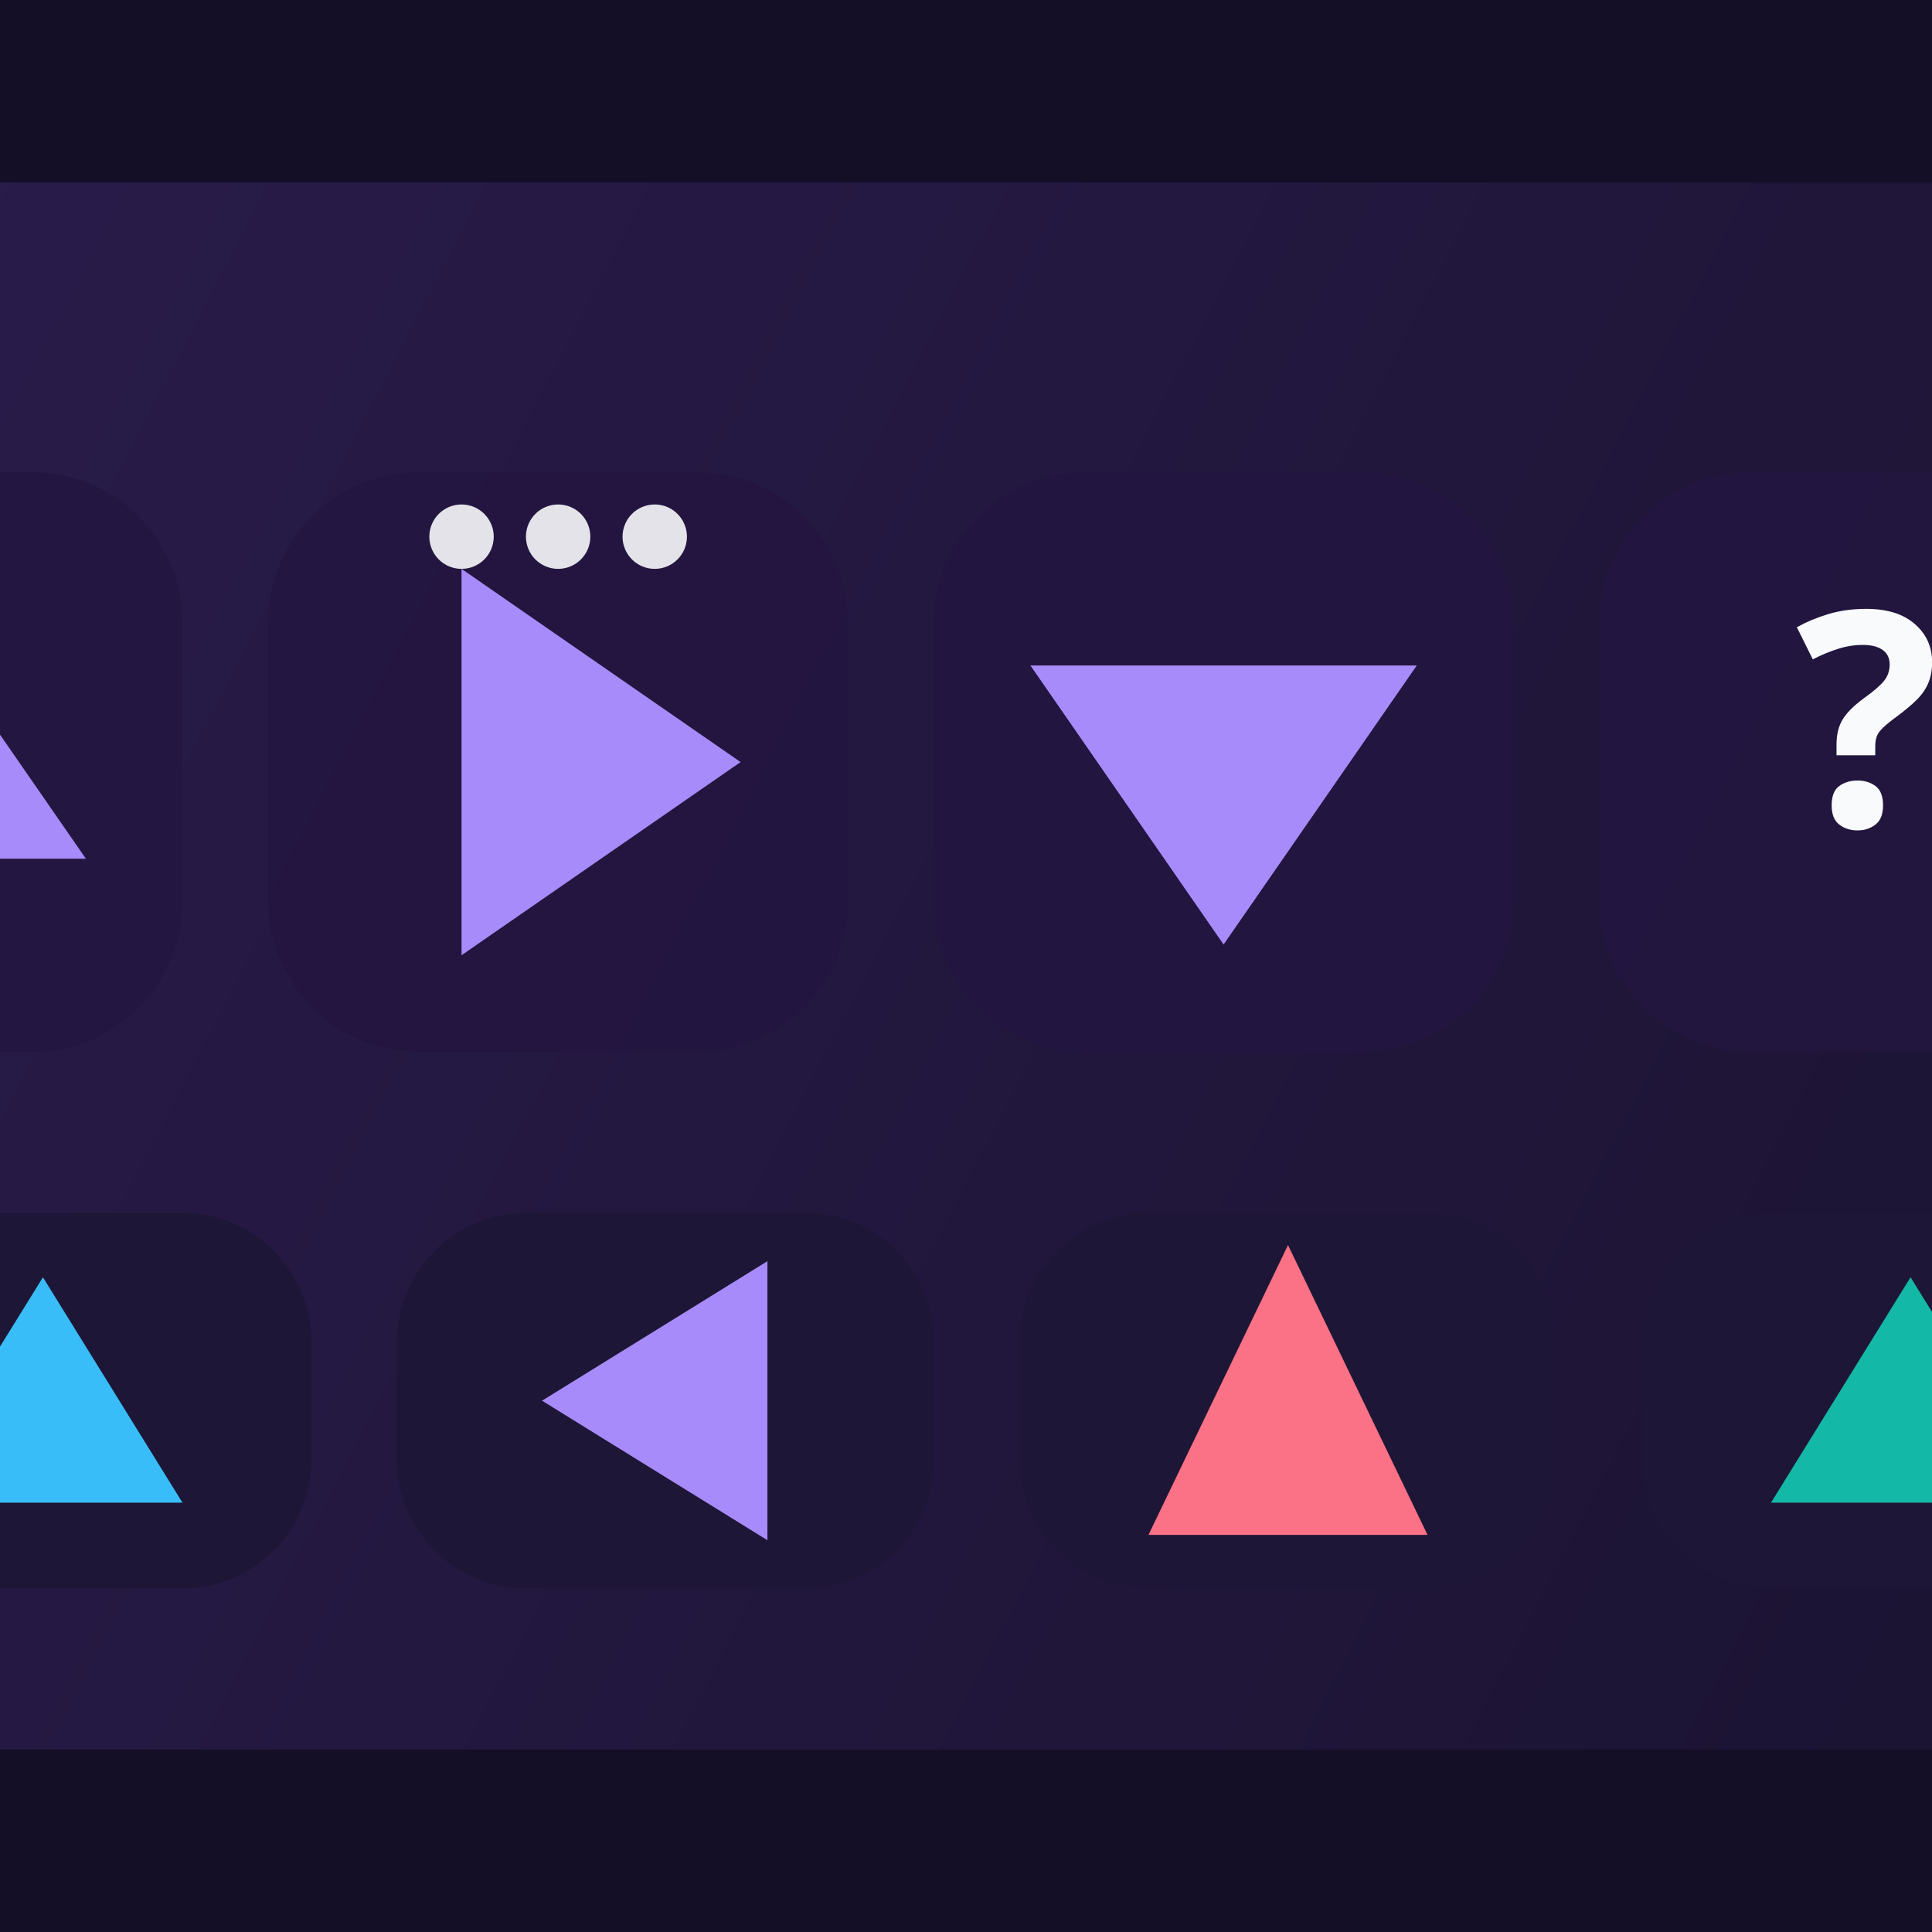
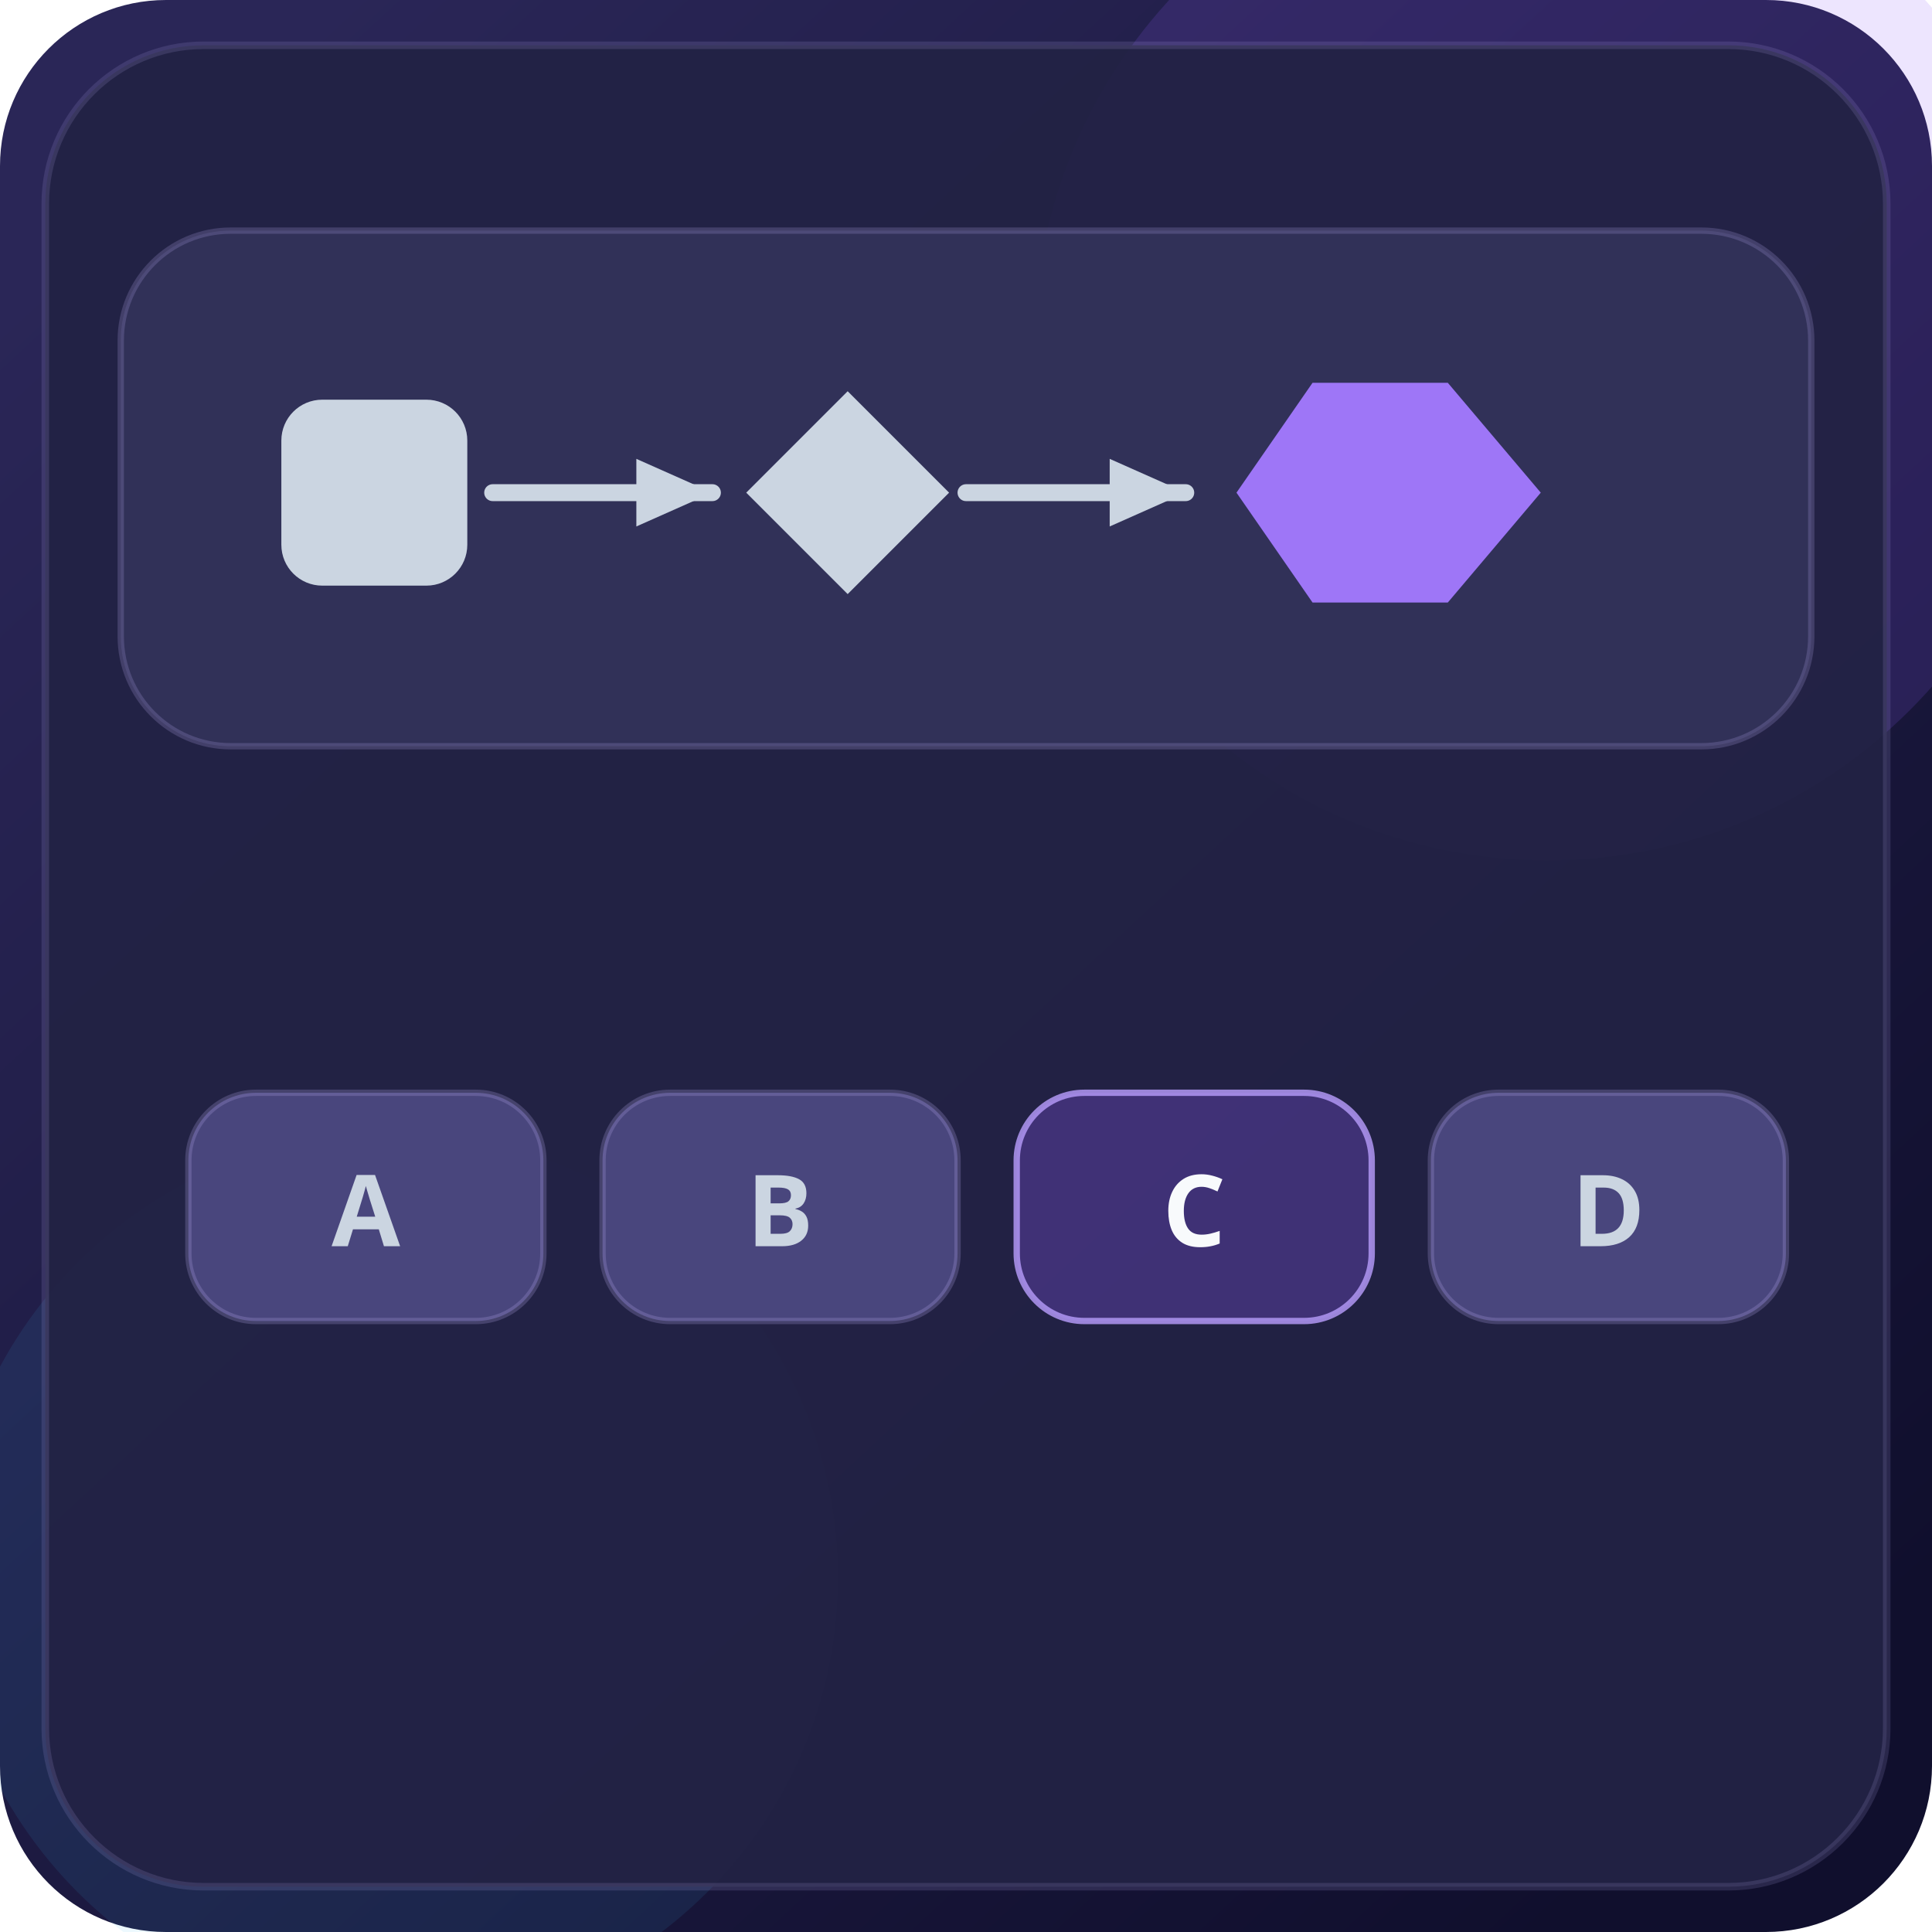
- <svg xmlns="http://www.w3.org/2000/svg" width="360" height="360" viewBox="140 0 360 360" fill="none">
-   <rect width="640" height="360" rx="40" fill="#140f27" />
-   <rect x="34" y="34" width="572" height="292" rx="32" fill="url(#panel)" />
-   <g opacity="0.9">
-     <rect x="66" y="88" width="108" height="108" rx="28" fill="#22153f" />
-     <rect x="190" y="88" width="108" height="108" rx="28" fill="#22153f" />
-     <rect x="314" y="88" width="108" height="108" rx="28" fill="#22153f" />
-     <rect x="438" y="88" width="108" height="108" rx="28" fill="#22153f" />
-   </g>
-   <g fill="#A78BFA">
-     <polygon points="120,108 156,160 84,160" />
-     <polygon transform="rotate(90 244 142)" points="244,108 280,160 208,160" />
-     <polygon transform="rotate(180 368 142)" points="368,108 404,160 332,160" />
-   </g>
-   <circle cx="102" cy="100" r="6" fill="#F8FAFC" fill-opacity="0.9" />
-   <circle cx="120" cy="100" r="6" fill="#F8FAFC" fill-opacity="0.9" />
-   <circle cx="226" cy="100" r="6" fill="#F8FAFC" fill-opacity="0.9" />
-   <circle cx="244" cy="100" r="6" fill="#F8FAFC" fill-opacity="0.9" />
-   <circle cx="262" cy="100" r="6" fill="#F8FAFC" fill-opacity="0.9" />
-   <text x="488" y="154" text-anchor="middle" fill="#F8FAFC" font-family="ui-sans-serif, system-ui" font-size="56" font-weight="700">?</text>
-   <g>
-     <rect x="98" y="226" width="100" height="70" rx="24" fill="#1E1636" />
-     <rect x="214" y="226" width="100" height="70" rx="24" fill="#1E1636" />
-     <rect x="330" y="226" width="100" height="70" rx="24" fill="#1E1636" />
-     <rect x="446" y="226" width="100" height="70" rx="24" fill="#1E1636" />
-     <polygon points="148,238 174,280 122,280" fill="#38BDF8" />
-     <polygon transform="rotate(270 264 261)" points="264,238 290,280 238,280" fill="#A78BFA" />
-     <polygon points="380,232 406,286 354,286" fill="#FB7185" />
-     <polygon points="496,238 522,280 470,280" fill="#14B8A6" />
-   </g>
+ <svg xmlns="http://www.w3.org/2000/svg" width="512" height="512" viewBox="0 0 512 512" fill="none">
  <defs>
-     <linearGradient id="panel" x1="76" y1="54" x2="566" y2="308" gradientUnits="userSpaceOnUse">
-       <stop stop-color="#2A1C4C" />
-       <stop offset="1" stop-color="#1A1330" />
+     <linearGradient id="shape-morph-background" x1="48" y1="36" x2="454" y2="474" gradientUnits="userSpaceOnUse">
+       <stop stop-color="#2a2657" />
+       <stop offset="1" stop-color="#100f2d" />
    </linearGradient>
  </defs>
+   <rect width="512" height="512" rx="44" fill="url(#shape-morph-background)" />
+   <circle cx="410" cy="92" r="136" fill="rgba(139, 92, 246, 0.16)" />
+   <circle cx="104" cy="418" r="118" fill="rgba(56, 189, 248, 0.09)" />
+   <rect x="12" y="12" width="488" height="488" rx="42" fill="rgba(34, 34, 68, 0.94)" stroke="rgba(179, 167, 233, 0.16)" stroke-width="2" />
+   <g transform="translate(256 256) scale(1.12) translate(-256 -256)">
+     <rect x="56" y="82" width="400" height="122" rx="26" fill="rgba(50, 50, 89, 0.96)" stroke="rgba(179, 167, 233, 0.22)" stroke-width="1.5" />
+     <rect x="94" y="122" width="44" height="44" rx="9.68" fill="#cbd5e1" />
+     <line x1="144" y1="144" x2="196" y2="144" stroke="#cbd5e1" stroke-linecap="round" stroke-width="4" />
+     <polygon points="196,144 178,136 178,152" fill="#cbd5e1" />
+     <polygon points="228,120 204,144 228,168 252,144" fill="#cbd5e1" />
+     <line x1="256" y1="144" x2="308" y2="144" stroke="#cbd5e1" stroke-linecap="round" stroke-width="4" />
+     <polygon points="308,144 290,136 290,152" fill="#cbd5e1" />
+     <polygon points="338,118 370,118 392,144 370,170 338,170 320,144" fill="#9e76f7" />
+     <rect x="72" y="286" width="84" height="54" rx="16" fill="rgba(76, 73, 130, 0.92)" stroke="rgba(179, 167, 233, 0.24)" stroke-width="1.5" />
+     <text x="114" y="314" font-family="'Avenir Next', 'Trebuchet MS', 'Segoe UI', sans-serif" font-weight="700" text-anchor="middle" dominant-baseline="middle" fill="#cbd5e1" font-size="23.52">A</text>
+     <rect x="170" y="286" width="84" height="54" rx="16" fill="rgba(76, 73, 130, 0.92)" stroke="rgba(179, 167, 233, 0.24)" stroke-width="1.5" />
+     <text x="212" y="314" font-family="'Avenir Next', 'Trebuchet MS', 'Segoe UI', sans-serif" font-weight="700" text-anchor="middle" dominant-baseline="middle" fill="#cbd5e1" font-size="23.52">B</text>
+     <rect x="268" y="286" width="84" height="54" rx="16" fill="rgba(139, 92, 246, 0.28)" stroke="rgba(176, 151, 243, 0.85)" stroke-width="1.5" />
+     <text x="310" y="314" font-family="'Avenir Next', 'Trebuchet MS', 'Segoe UI', sans-serif" font-weight="700" text-anchor="middle" dominant-baseline="middle" fill="#f8fafc" font-size="23.52">C</text>
+     <rect x="366" y="286" width="84" height="54" rx="16" fill="rgba(76, 73, 130, 0.92)" stroke="rgba(179, 167, 233, 0.24)" stroke-width="1.5" />
+     <text x="408" y="314" font-family="'Avenir Next', 'Trebuchet MS', 'Segoe UI', sans-serif" font-weight="700" text-anchor="middle" dominant-baseline="middle" fill="#cbd5e1" font-size="23.52">D</text>
+   </g>
</svg>
